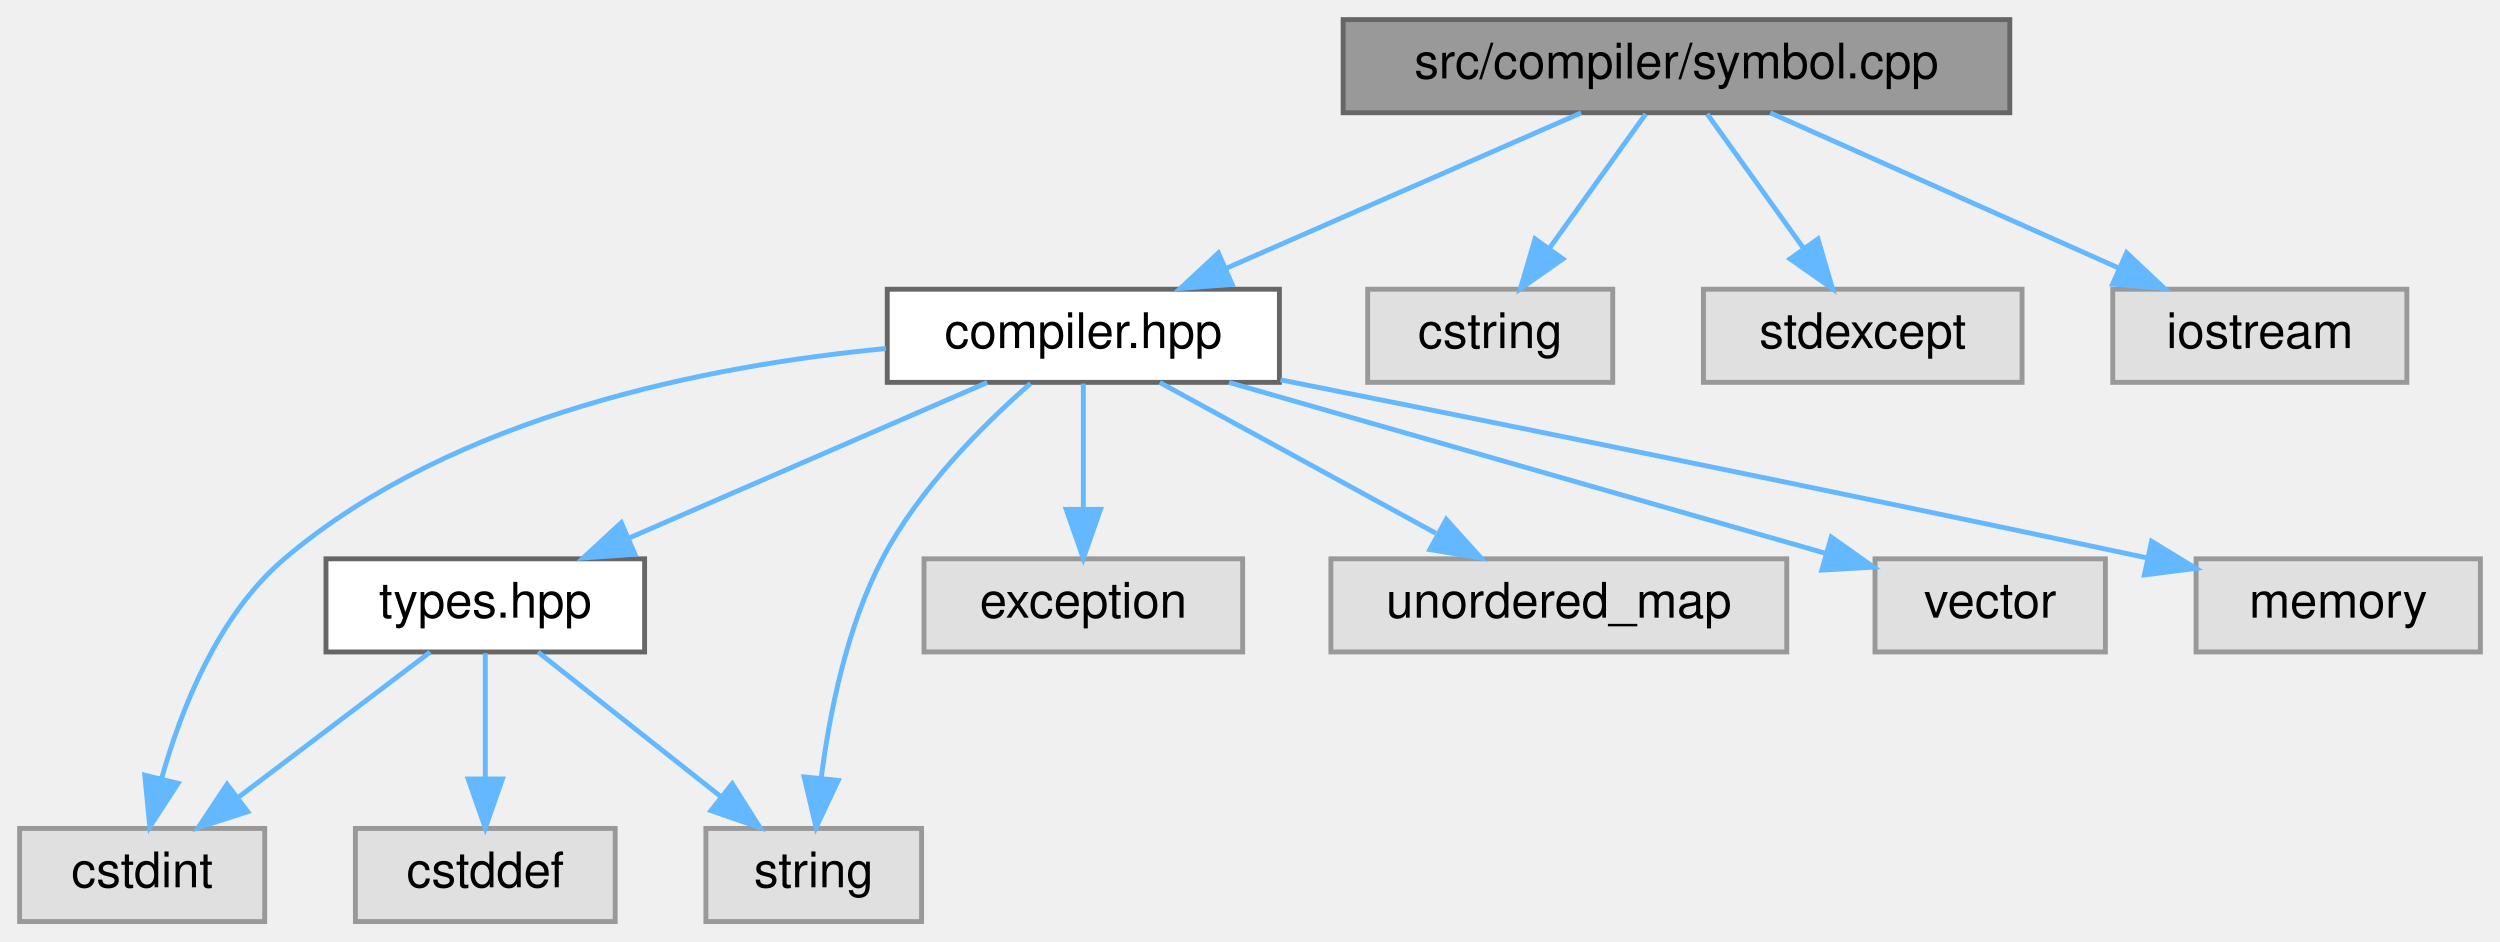
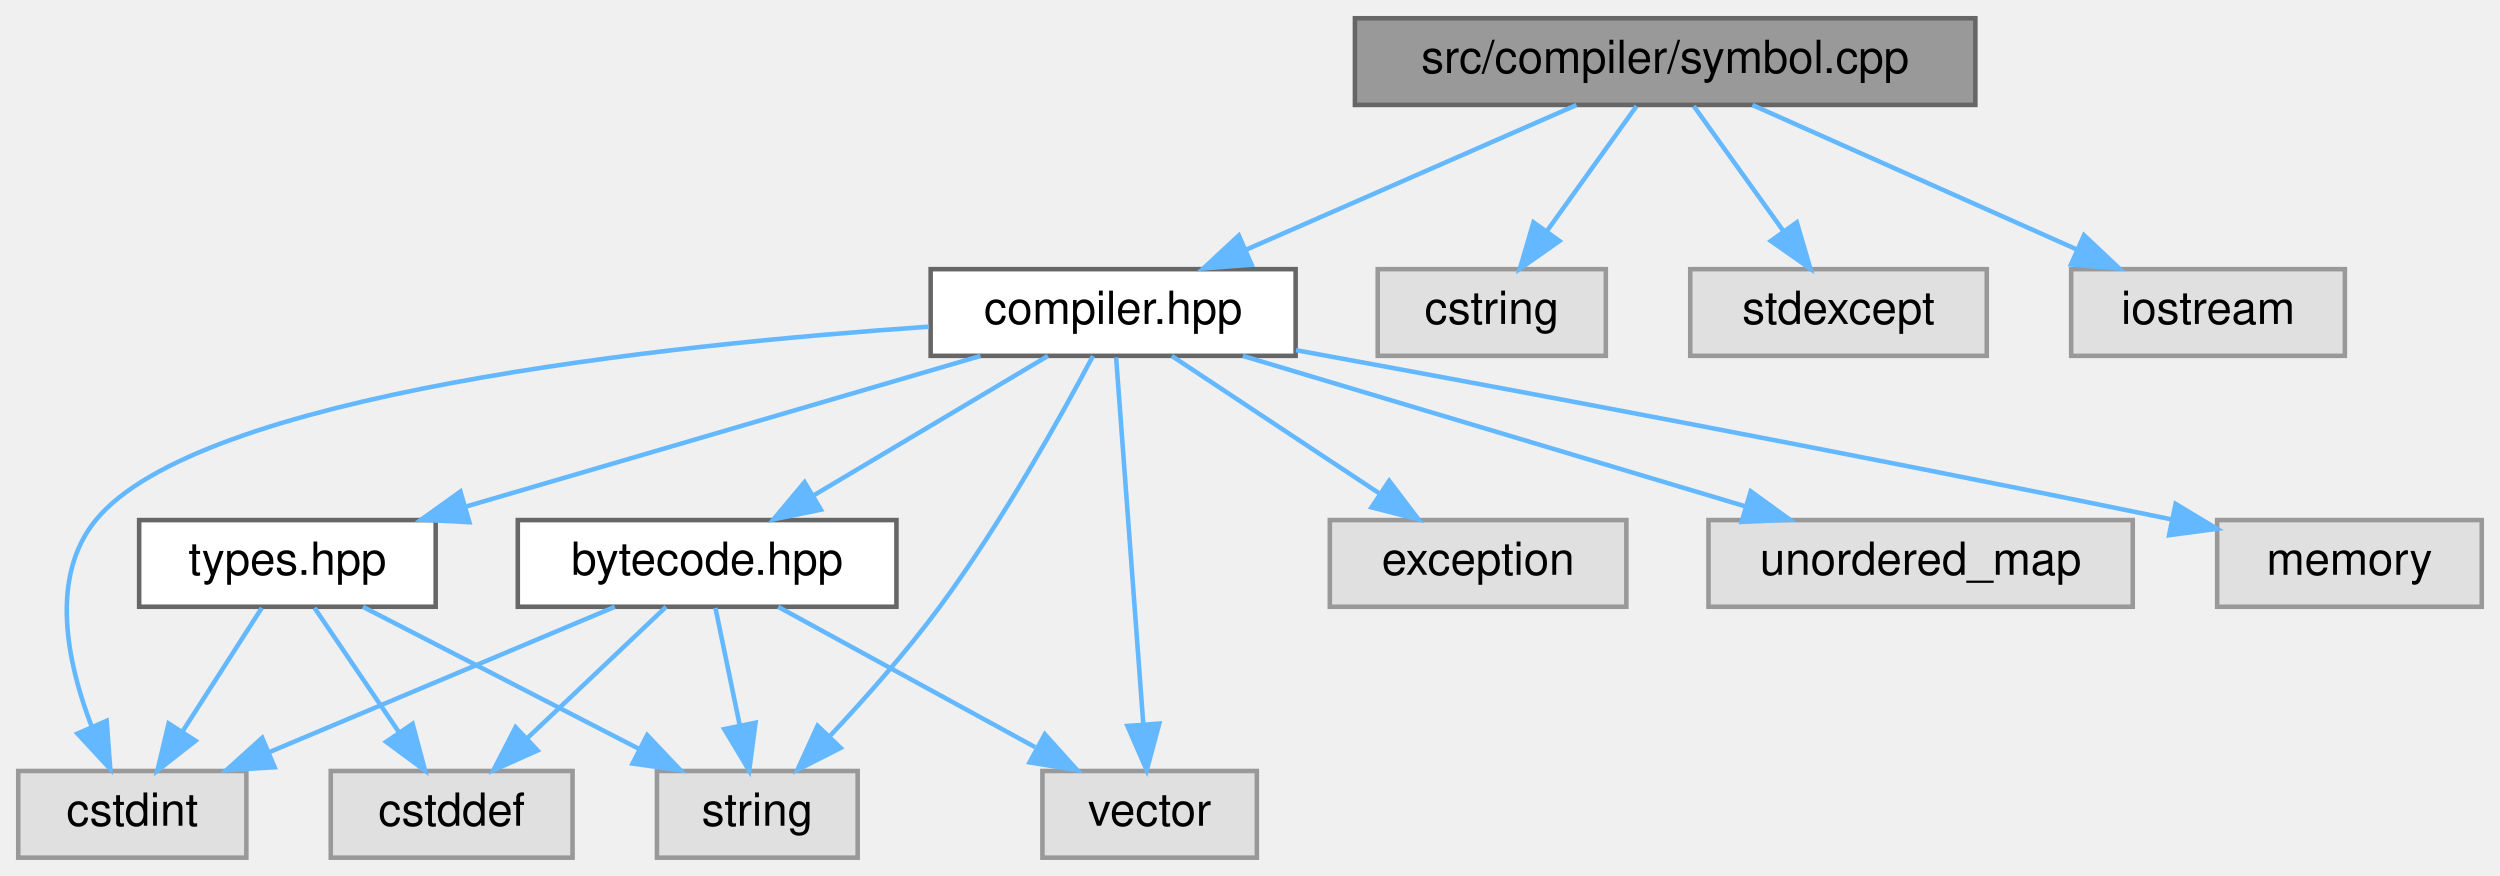
- <svg xmlns="http://www.w3.org/2000/svg" xmlns:xlink="http://www.w3.org/1999/xlink" width="510pt" height="192pt" viewBox="0.00 0.00 510.00 192.00">
+ <svg xmlns="http://www.w3.org/2000/svg" xmlns:xlink="http://www.w3.org/1999/xlink" width="548pt" height="192pt" viewBox="0.00 0.00 548.00 192.00">
  <g id="graph0" class="graph" transform="scale(1 1) rotate(0) translate(4 188)">
    <g id="Node000001" class="node">
      <g id="a_Node000001">
        <a xlink:title=" ">
-           <polygon fill="#999999" stroke="#666666" points="406,-184 270,-184 270,-165 406,-165 406,-184" />
-           <text text-anchor="middle" x="338" y="-172" font-family="Helvetica,sans-Serif" font-size="10.00">src/compiler/symbol.cpp</text>
+           <polygon fill="#999999" stroke="#666666" points="429,-184 293,-184 293,-165 429,-165 429,-184" />
+           <text text-anchor="middle" x="361" y="-172" font-family="Helvetica,sans-Serif" font-size="10.00">src/compiler/symbol.cpp</text>
        </a>
      </g>
    </g>
    <g id="Node000002" class="node">
      <g id="a_Node000002">
        <a xlink:href="compiler_8hpp.html" target="_top" xlink:title=" ">
-           <polygon fill="white" stroke="#666666" points="257,-129 177,-129 177,-110 257,-110 257,-129" />
-           <text text-anchor="middle" x="217" y="-117" font-family="Helvetica,sans-Serif" font-size="10.00">compiler.hpp</text>
+           <polygon fill="white" stroke="#666666" points="280,-129 200,-129 200,-110 280,-110 280,-129" />
+           <text text-anchor="middle" x="240" y="-117" font-family="Helvetica,sans-Serif" font-size="10.00">compiler.hpp</text>
        </a>
      </g>
    </g>
    <g id="edge1_Node000001_Node000002" class="edge">
      <g id="a_edge1_Node000001_Node000002">
        <a xlink:title=" ">
-           <path fill="none" stroke="#63b8ff" d="M318.56,-164.98C299.01,-156.42 268.62,-143.11 246.18,-133.28" />
-           <polygon fill="#63b8ff" stroke="#63b8ff" points="247.36,-129.98 236.79,-129.17 244.55,-136.39 247.36,-129.98" />
+           <path fill="none" stroke="#63b8ff" d="M341.56,-164.98C322.01,-156.42 291.62,-143.11 269.18,-133.28" />
+           <polygon fill="#63b8ff" stroke="#63b8ff" points="270.36,-129.98 259.79,-129.17 267.55,-136.39 270.36,-129.98" />
+         </a>
+       </g>
+     </g>
+     <g id="Node000012" class="node">
+       <g id="a_Node000012">
+         <a xlink:title=" ">
+           <polygon fill="#e0e0e0" stroke="#999999" points="348,-129 298,-129 298,-110 348,-110 348,-129" />
+           <text text-anchor="middle" x="323" y="-117" font-family="Helvetica,sans-Serif" font-size="10.00">cstring</text>
+         </a>
+       </g>
+     </g>
+     <g id="edge17_Node000001_Node000012" class="edge">
+       <g id="a_edge17_Node000001_Node000012">
+         <a xlink:title=" ">
+           <path fill="none" stroke="#63b8ff" d="M354.73,-164.75C349.41,-157.34 341.64,-146.5 335.12,-137.41" />
+           <polygon fill="#63b8ff" stroke="#63b8ff" points="337.83,-135.18 329.16,-129.09 332.14,-139.26 337.83,-135.18" />
+         </a>
+       </g>
+     </g>
+     <g id="Node000013" class="node">
+       <g id="a_Node000013">
+         <a xlink:title=" ">
+           <polygon fill="#e0e0e0" stroke="#999999" points="431.5,-129 366.5,-129 366.5,-110 431.5,-110 431.5,-129" />
+           <text text-anchor="middle" x="399" y="-117" font-family="Helvetica,sans-Serif" font-size="10.00">stdexcept</text>
+         </a>
+       </g>
+     </g>
+     <g id="edge18_Node000001_Node000013" class="edge">
+       <g id="a_edge18_Node000001_Node000013">
+         <a xlink:title=" ">
+           <path fill="none" stroke="#63b8ff" d="M367.27,-164.75C372.59,-157.34 380.36,-146.5 386.88,-137.41" />
+           <polygon fill="#63b8ff" stroke="#63b8ff" points="389.86,-139.26 392.84,-129.09 384.17,-135.18 389.86,-139.26" />
+         </a>
+       </g>
+     </g>
+     <g id="Node000014" class="node">
+       <g id="a_Node000014">
+         <a xlink:title=" ">
+           <polygon fill="#e0e0e0" stroke="#999999" points="510,-129 450,-129 450,-110 510,-110 510,-129" />
+           <text text-anchor="middle" x="480" y="-117" font-family="Helvetica,sans-Serif" font-size="10.00">iostream</text>
+         </a>
+       </g>
+     </g>
+     <g id="edge19_Node000001_Node000014" class="edge">
+       <g id="a_edge19_Node000001_Node000014">
+         <a xlink:title=" ">
+           <path fill="none" stroke="#63b8ff" d="M380.12,-164.98C399.35,-156.42 429.23,-143.11 451.31,-133.28" />
+           <polygon fill="#63b8ff" stroke="#63b8ff" points="452.82,-136.44 460.53,-129.17 449.97,-130.04 452.82,-136.44" />
+         </a>
+       </g>
+     </g>
+     <g id="Node000003" class="node">
+       <g id="a_Node000003">
+         <a xlink:href="bytecode_8hpp.html" target="_top" xlink:title=" ">
+           <polygon fill="white" stroke="#666666" points="192.5,-74 109.5,-74 109.5,-55 192.5,-55 192.5,-74" />
+           <text text-anchor="middle" x="151" y="-62" font-family="Helvetica,sans-Serif" font-size="10.00">bytecode.hpp</text>
+         </a>
+       </g>
+     </g>
+     <g id="edge2_Node000002_Node000003" class="edge">
+       <g id="a_edge2_Node000002_Node000003">
+         <a xlink:title=" ">
+           <path fill="none" stroke="#63b8ff" d="M225.7,-109.98C211.9,-101.77 190.76,-89.18 174.49,-79.49" />
+           <polygon fill="#63b8ff" stroke="#63b8ff" points="175.94,-76.28 165.56,-74.17 172.36,-82.29 175.94,-76.28" />
+         </a>
+       </g>
+     </g>
+     <g id="Node000004" class="node">
+       <g id="a_Node000004">
+         <a xlink:title=" ">
+           <polygon fill="#e0e0e0" stroke="#999999" points="50,-19 0,-19 0,0 50,0 50,-19" />
+           <text text-anchor="middle" x="25" y="-7" font-family="Helvetica,sans-Serif" font-size="10.00">cstdint</text>
+         </a>
+       </g>
+     </g>
+     <g id="edge11_Node000002_Node000004" class="edge">
+       <g id="a_edge11_Node000002_Node000004">
+         <a xlink:title=" ">
+           <path fill="none" stroke="#63b8ff" d="M199.63,-116.39C141.75,-112.43 39.66,-101.63 17,-74 6.78,-61.54 10.71,-42.82 16.03,-28.93" />
+           <polygon fill="#63b8ff" stroke="#63b8ff" points="19.38,-30 20.17,-19.43 12.97,-27.2 19.38,-30" />
+         </a>
+       </g>
+     </g>
+     <g id="Node000006" class="node">
+       <g id="a_Node000006">
+         <a xlink:title=" ">
+           <polygon fill="#e0e0e0" stroke="#999999" points="184,-19 140,-19 140,0 184,0 184,-19" />
+           <text text-anchor="middle" x="162" y="-7" font-family="Helvetica,sans-Serif" font-size="10.00">string</text>
+         </a>
+       </g>
+     </g>
+     <g id="edge13_Node000002_Node000006" class="edge">
+       <g id="a_edge13_Node000002_Node000006">
+         <a xlink:title=" ">
+           <path fill="none" stroke="#63b8ff" d="M235.57,-109.95C228.94,-97.44 215.73,-73.61 202,-55 194.69,-45.1 185.58,-34.82 177.9,-26.65" />
+           <polygon fill="#63b8ff" stroke="#63b8ff" points="180.26,-24.06 170.81,-19.26 175.21,-28.9 180.26,-24.06" />
+         </a>
+       </g>
+     </g>
+     <g id="Node000007" class="node">
+       <g id="a_Node000007">
+         <a xlink:title=" ">
+           <polygon fill="#e0e0e0" stroke="#999999" points="271.5,-19 224.5,-19 224.5,0 271.5,0 271.5,-19" />
+           <text text-anchor="middle" x="248" y="-7" font-family="Helvetica,sans-Serif" font-size="10.00">vector</text>
+         </a>
+       </g>
+     </g>
+     <g id="edge15_Node000002_Node000007" class="edge">
+       <g id="a_edge15_Node000002_Node000007">
+         <a xlink:title=" ">
+           <path fill="none" stroke="#63b8ff" d="M240.65,-109.66C241.95,-92.17 244.87,-52.8 246.61,-29.27" />
+           <polygon fill="#63b8ff" stroke="#63b8ff" points="250.11,-29.39 247.36,-19.16 243.13,-28.87 250.11,-29.39" />
+         </a>
+       </g>
+     </g>
+     <g id="Node000008" class="node">
+       <g id="a_Node000008">
+         <a xlink:href="types_8hpp.html" target="_top" xlink:title=" ">
+           <polygon fill="white" stroke="#666666" points="91.5,-74 26.5,-74 26.5,-55 91.5,-55 91.5,-74" />
+           <text text-anchor="middle" x="59" y="-62" font-family="Helvetica,sans-Serif" font-size="10.00">types.hpp</text>
+         </a>
+       </g>
+     </g>
+     <g id="edge7_Node000002_Node000008" class="edge">
+       <g id="a_edge7_Node000002_Node000008">
+         <a xlink:title=" ">
+           <path fill="none" stroke="#63b8ff" d="M210.92,-109.98C180.4,-101.05 132.24,-86.94 98.34,-77.02" />
+           <polygon fill="#63b8ff" stroke="#63b8ff" points="98.89,-73.53 88.31,-74.08 96.92,-80.25 98.89,-73.53" />
+         </a>
+       </g>
+     </g>
+     <g id="Node000009" class="node">
+       <g id="a_Node000009">
+         <a xlink:title=" ">
+           <polygon fill="#e0e0e0" stroke="#999999" points="352.5,-74 287.5,-74 287.5,-55 352.5,-55 352.5,-74" />
+           <text text-anchor="middle" x="320" y="-62" font-family="Helvetica,sans-Serif" font-size="10.00">exception</text>
+         </a>
+       </g>
+     </g>
+     <g id="edge12_Node000002_Node000009" class="edge">
+       <g id="a_edge12_Node000002_Node000009">
+         <a xlink:title=" ">
+           <path fill="none" stroke="#63b8ff" d="M252.85,-109.98C265.14,-101.84 283.91,-89.41 298.48,-79.76" />
+           <polygon fill="#63b8ff" stroke="#63b8ff" points="300.51,-82.61 306.91,-74.17 296.64,-76.78 300.51,-82.61" />
+         </a>
+       </g>
+     </g>
+     <g id="Node000010" class="node">
+       <g id="a_Node000010">
+         <a xlink:title=" ">
+           <polygon fill="#e0e0e0" stroke="#999999" points="463.5,-74 370.5,-74 370.5,-55 463.5,-55 463.5,-74" />
+           <text text-anchor="middle" x="417" y="-62" font-family="Helvetica,sans-Serif" font-size="10.00">unordered_map</text>
+         </a>
+       </g>
+     </g>
+     <g id="edge14_Node000002_Node000010" class="edge">
+       <g id="a_edge14_Node000002_Node000010">
+         <a xlink:title=" ">
+           <path fill="none" stroke="#63b8ff" d="M268.44,-109.98C298.28,-101.05 345.38,-86.94 378.53,-77.02" />
+           <polygon fill="#63b8ff" stroke="#63b8ff" points="379.76,-80.3 388.34,-74.08 377.76,-73.6 379.76,-80.3" />
        </a>
      </g>
    </g>
    <g id="Node000011" class="node">
      <g id="a_Node000011">
        <a xlink:title=" ">
-           <polygon fill="#e0e0e0" stroke="#999999" points="325,-129 275,-129 275,-110 325,-110 325,-129" />
-           <text text-anchor="middle" x="300" y="-117" font-family="Helvetica,sans-Serif" font-size="10.00">cstring</text>
-         </a>
-       </g>
-     </g>
-     <g id="edge12_Node000001_Node000011" class="edge">
-       <g id="a_edge12_Node000001_Node000011">
-         <a xlink:title=" ">
-           <path fill="none" stroke="#63b8ff" d="M331.73,-164.75C326.41,-157.34 318.64,-146.5 312.12,-137.41" />
-           <polygon fill="#63b8ff" stroke="#63b8ff" points="314.83,-135.18 306.16,-129.09 309.14,-139.26 314.83,-135.18" />
-         </a>
-       </g>
-     </g>
-     <g id="Node000012" class="node">
-       <g id="a_Node000012">
-         <a xlink:title=" ">
-           <polygon fill="#e0e0e0" stroke="#999999" points="408.5,-129 343.5,-129 343.5,-110 408.5,-110 408.5,-129" />
-           <text text-anchor="middle" x="376" y="-117" font-family="Helvetica,sans-Serif" font-size="10.00">stdexcept</text>
-         </a>
-       </g>
-     </g>
-     <g id="edge13_Node000001_Node000012" class="edge">
-       <g id="a_edge13_Node000001_Node000012">
-         <a xlink:title=" ">
-           <path fill="none" stroke="#63b8ff" d="M344.27,-164.75C349.59,-157.34 357.36,-146.5 363.88,-137.41" />
-           <polygon fill="#63b8ff" stroke="#63b8ff" points="366.86,-139.26 369.84,-129.09 361.17,-135.18 366.86,-139.26" />
-         </a>
-       </g>
-     </g>
-     <g id="Node000013" class="node">
-       <g id="a_Node000013">
-         <a xlink:title=" ">
-           <polygon fill="#e0e0e0" stroke="#999999" points="487,-129 427,-129 427,-110 487,-110 487,-129" />
-           <text text-anchor="middle" x="457" y="-117" font-family="Helvetica,sans-Serif" font-size="10.00">iostream</text>
-         </a>
-       </g>
-     </g>
-     <g id="edge14_Node000001_Node000013" class="edge">
-       <g id="a_edge14_Node000001_Node000013">
-         <a xlink:title=" ">
-           <path fill="none" stroke="#63b8ff" d="M357.12,-164.98C376.35,-156.42 406.23,-143.11 428.31,-133.28" />
-           <polygon fill="#63b8ff" stroke="#63b8ff" points="429.82,-136.44 437.53,-129.17 426.97,-130.04 429.82,-136.44" />
-         </a>
-       </g>
-     </g>
-     <g id="Node000003" class="node">
-       <g id="a_Node000003">
-         <a xlink:href="types_8hpp.html" target="_top" xlink:title=" ">
-           <polygon fill="white" stroke="#666666" points="127.5,-74 62.5,-74 62.5,-55 127.5,-55 127.5,-74" />
-           <text text-anchor="middle" x="95" y="-62" font-family="Helvetica,sans-Serif" font-size="10.00">types.hpp</text>
-         </a>
-       </g>
-     </g>
-     <g id="edge2_Node000002_Node000003" class="edge">
-       <g id="a_edge2_Node000002_Node000003">
-         <a xlink:title=" ">
-           <path fill="none" stroke="#63b8ff" d="M197.4,-109.98C177.68,-101.42 147.05,-88.11 124.42,-78.28" />
-           <polygon fill="#63b8ff" stroke="#63b8ff" points="125.52,-74.94 114.96,-74.17 122.74,-81.37 125.52,-74.94" />
+           <polygon fill="#e0e0e0" stroke="#999999" points="540,-74 482,-74 482,-55 540,-55 540,-74" />
+           <text text-anchor="middle" x="511" y="-62" font-family="Helvetica,sans-Serif" font-size="10.00">memory</text>
+         </a>
+       </g>
+     </g>
+     <g id="edge16_Node000002_Node000011" class="edge">
+       <g id="a_edge16_Node000002_Node000011">
+         <a xlink:title=" ">
+           <path fill="none" stroke="#63b8ff" d="M280.07,-111.24C324.55,-103.1 398.73,-89.26 472.1,-74.13" />
+           <polygon fill="#63b8ff" stroke="#63b8ff" points="472.89,-77.55 481.97,-72.09 471.47,-70.69 472.89,-77.55" />
+         </a>
+       </g>
+     </g>
+     <g id="edge3_Node000003_Node000004" class="edge">
+       <g id="a_edge3_Node000003_Node000004">
+         <a xlink:title=" ">
+           <path fill="none" stroke="#63b8ff" d="M130.76,-54.98C110.3,-46.38 78.47,-32.99 55.07,-23.15" />
+           <polygon fill="#63b8ff" stroke="#63b8ff" points="56.19,-19.82 45.61,-19.17 53.47,-26.27 56.19,-19.82" />
        </a>
      </g>
    </g>
    <g id="Node000005" class="node">
      <g id="a_Node000005">
        <a xlink:title=" ">
-           <polygon fill="#e0e0e0" stroke="#999999" points="50,-19 0,-19 0,0 50,0 50,-19" />
-           <text text-anchor="middle" x="25" y="-7" font-family="Helvetica,sans-Serif" font-size="10.00">cstdint</text>
-         </a>
-       </g>
-     </g>
-     <g id="edge6_Node000002_Node000005" class="edge">
-       <g id="a_edge6_Node000002_Node000005">
-         <a xlink:title=" ">
-           <path fill="none" stroke="#63b8ff" d="M176.73,-116.9C140.75,-113.48 88.53,-103.35 54,-74 40.46,-62.49 32.92,-43.34 28.94,-29.07" />
-           <polygon fill="#63b8ff" stroke="#63b8ff" points="32.33,-28.2 26.56,-19.32 25.53,-29.86 32.33,-28.2" />
-         </a>
-       </g>
-     </g>
-     <g id="Node000006" class="node">
-       <g id="a_Node000006">
-         <a xlink:title=" ">
-           <polygon fill="#e0e0e0" stroke="#999999" points="184,-19 140,-19 140,0 184,0 184,-19" />
-           <text text-anchor="middle" x="162" y="-7" font-family="Helvetica,sans-Serif" font-size="10.00">string</text>
-         </a>
-       </g>
-     </g>
-     <g id="edge8_Node000002_Node000006" class="edge">
-       <g id="a_edge8_Node000002_Node000006">
-         <a xlink:title=" ">
-           <path fill="none" stroke="#63b8ff" d="M206.22,-109.77C196.8,-101.53 183.48,-88.34 176,-74 168.73,-60.06 165.23,-42.51 163.54,-29.39" />
-           <polygon fill="#63b8ff" stroke="#63b8ff" points="167,-28.79 162.48,-19.2 160.04,-29.51 167,-28.79" />
-         </a>
-       </g>
-     </g>
-     <g id="Node000007" class="node">
-       <g id="a_Node000007">
-         <a xlink:title=" ">
-           <polygon fill="#e0e0e0" stroke="#999999" points="249.5,-74 184.5,-74 184.5,-55 249.5,-55 249.5,-74" />
-           <text text-anchor="middle" x="217" y="-62" font-family="Helvetica,sans-Serif" font-size="10.00">exception</text>
-         </a>
-       </g>
-     </g>
-     <g id="edge7_Node000002_Node000007" class="edge">
-       <g id="a_edge7_Node000002_Node000007">
-         <a xlink:title=" ">
-           <path fill="none" stroke="#63b8ff" d="M217,-109.75C217,-102.8 217,-92.85 217,-84.13" />
-           <polygon fill="#63b8ff" stroke="#63b8ff" points="220.5,-84.09 217,-74.09 213.5,-84.09 220.5,-84.09" />
-         </a>
-       </g>
-     </g>
-     <g id="Node000008" class="node">
-       <g id="a_Node000008">
-         <a xlink:title=" ">
-           <polygon fill="#e0e0e0" stroke="#999999" points="360.5,-74 267.5,-74 267.5,-55 360.5,-55 360.5,-74" />
-           <text text-anchor="middle" x="314" y="-62" font-family="Helvetica,sans-Serif" font-size="10.00">unordered_map</text>
-         </a>
-       </g>
-     </g>
-     <g id="edge9_Node000002_Node000008" class="edge">
-       <g id="a_edge9_Node000002_Node000008">
-         <a xlink:title=" ">
-           <path fill="none" stroke="#63b8ff" d="M232.58,-109.98C247.77,-101.69 271.1,-88.94 288.9,-79.22" />
-           <polygon fill="#63b8ff" stroke="#63b8ff" points="291.03,-82.04 298.13,-74.17 287.68,-75.89 291.03,-82.04" />
-         </a>
-       </g>
-     </g>
-     <g id="Node000009" class="node">
-       <g id="a_Node000009">
-         <a xlink:title=" ">
-           <polygon fill="#e0e0e0" stroke="#999999" points="425.5,-74 378.5,-74 378.5,-55 425.5,-55 425.5,-74" />
-           <text text-anchor="middle" x="402" y="-62" font-family="Helvetica,sans-Serif" font-size="10.00">vector</text>
-         </a>
-       </g>
-     </g>
-     <g id="edge10_Node000002_Node000009" class="edge">
-       <g id="a_edge10_Node000002_Node000009">
-         <a xlink:title=" ">
-           <path fill="none" stroke="#63b8ff" d="M246.72,-109.98C280,-100.45 333.81,-85.03 368.54,-75.09" />
-           <polygon fill="#63b8ff" stroke="#63b8ff" points="369.58,-78.43 378.23,-72.31 367.65,-71.7 369.58,-78.43" />
-         </a>
-       </g>
-     </g>
-     <g id="Node000010" class="node">
-       <g id="a_Node000010">
-         <a xlink:title=" ">
-           <polygon fill="#e0e0e0" stroke="#999999" points="502,-74 444,-74 444,-55 502,-55 502,-74" />
-           <text text-anchor="middle" x="473" y="-62" font-family="Helvetica,sans-Serif" font-size="10.00">memory</text>
-         </a>
-       </g>
-     </g>
-     <g id="edge11_Node000002_Node000010" class="edge">
-       <g id="a_edge11_Node000002_Node000010">
-         <a xlink:title=" ">
-           <path fill="none" stroke="#63b8ff" d="M257.23,-110.52C298.96,-102.2 366.36,-88.6 433.99,-74.19" />
-           <polygon fill="#63b8ff" stroke="#63b8ff" points="434.92,-77.57 443.97,-72.05 433.46,-70.72 434.92,-77.57" />
-         </a>
-       </g>
-     </g>
-     <g id="Node000004" class="node">
-       <g id="a_Node000004">
-         <a xlink:title=" ">
          <polygon fill="#e0e0e0" stroke="#999999" points="121.5,-19 68.5,-19 68.5,0 121.5,0 121.5,-19" />
          <text text-anchor="middle" x="95" y="-7" font-family="Helvetica,sans-Serif" font-size="10.00">cstddef</text>
        </a>
      </g>
    </g>
-     <g id="edge3_Node000003_Node000004" class="edge">
-       <g id="a_edge3_Node000003_Node000004">
-         <a xlink:title=" ">
-           <path fill="none" stroke="#63b8ff" d="M95,-54.75C95,-47.8 95,-37.85 95,-29.13" />
-           <polygon fill="#63b8ff" stroke="#63b8ff" points="98.5,-29.09 95,-19.09 91.5,-29.09 98.5,-29.09" />
-         </a>
-       </g>
-     </g>
    <g id="edge4_Node000003_Node000005" class="edge">
      <g id="a_edge4_Node000003_Node000005">
        <a xlink:title=" ">
-           <path fill="none" stroke="#63b8ff" d="M83.75,-54.98C73.2,-47 57.2,-34.88 44.56,-25.31" />
-           <polygon fill="#63b8ff" stroke="#63b8ff" points="46.54,-22.42 36.45,-19.17 42.31,-28 46.54,-22.42" />
+           <path fill="none" stroke="#63b8ff" d="M142,-54.98C133.81,-47.23 121.49,-35.58 111.53,-26.14" />
+           <polygon fill="#63b8ff" stroke="#63b8ff" points="113.83,-23.5 104.16,-19.17 109.02,-28.59 113.83,-23.5" />
        </a>
      </g>
    </g>
    <g id="edge5_Node000003_Node000006" class="edge">
      <g id="a_edge5_Node000003_Node000006">
        <a xlink:title=" ">
-           <path fill="none" stroke="#63b8ff" d="M105.76,-54.98C115.77,-47.07 130.89,-35.11 142.93,-25.58" />
-           <polygon fill="#63b8ff" stroke="#63b8ff" points="145.37,-28.12 151.04,-19.17 141.03,-22.63 145.37,-28.12" />
+           <path fill="none" stroke="#63b8ff" d="M152.82,-54.75C154.26,-47.8 156.32,-37.85 158.13,-29.13" />
+           <polygon fill="#63b8ff" stroke="#63b8ff" points="161.61,-29.59 160.22,-19.09 154.76,-28.17 161.61,-29.59" />
+         </a>
+       </g>
+     </g>
+     <g id="edge6_Node000003_Node000007" class="edge">
+       <g id="a_edge6_Node000003_Node000007">
+         <a xlink:title=" ">
+           <path fill="none" stroke="#63b8ff" d="M166.58,-54.98C181.77,-46.69 205.1,-33.94 222.9,-24.22" />
+           <polygon fill="#63b8ff" stroke="#63b8ff" points="225.03,-27.04 232.13,-19.17 221.68,-20.89 225.03,-27.04" />
+         </a>
+       </g>
+     </g>
+     <g id="edge9_Node000008_Node000004" class="edge">
+       <g id="a_edge9_Node000008_Node000004">
+         <a xlink:title=" ">
+           <path fill="none" stroke="#63b8ff" d="M53.39,-54.75C48.68,-47.42 41.83,-36.73 36.03,-27.7" />
+           <polygon fill="#63b8ff" stroke="#63b8ff" points="38.86,-25.62 30.51,-19.09 32.96,-29.4 38.86,-25.62" />
+         </a>
+       </g>
+     </g>
+     <g id="edge8_Node000008_Node000005" class="edge">
+       <g id="a_edge8_Node000008_Node000005">
+         <a xlink:title=" ">
+           <path fill="none" stroke="#63b8ff" d="M64.94,-54.75C69.98,-47.34 77.34,-36.5 83.51,-27.41" />
+           <polygon fill="#63b8ff" stroke="#63b8ff" points="86.44,-29.33 89.17,-19.09 80.65,-25.39 86.44,-29.33" />
+         </a>
+       </g>
+     </g>
+     <g id="edge10_Node000008_Node000006" class="edge">
+       <g id="a_edge10_Node000008_Node000006">
+         <a xlink:title=" ">
+           <path fill="none" stroke="#63b8ff" d="M75.55,-54.98C91.89,-46.57 117.13,-33.59 136.13,-23.81" />
+           <polygon fill="#63b8ff" stroke="#63b8ff" points="137.86,-26.86 145.15,-19.17 134.66,-20.63 137.86,-26.86" />
        </a>
      </g>
    </g>
  </g>
</svg>
